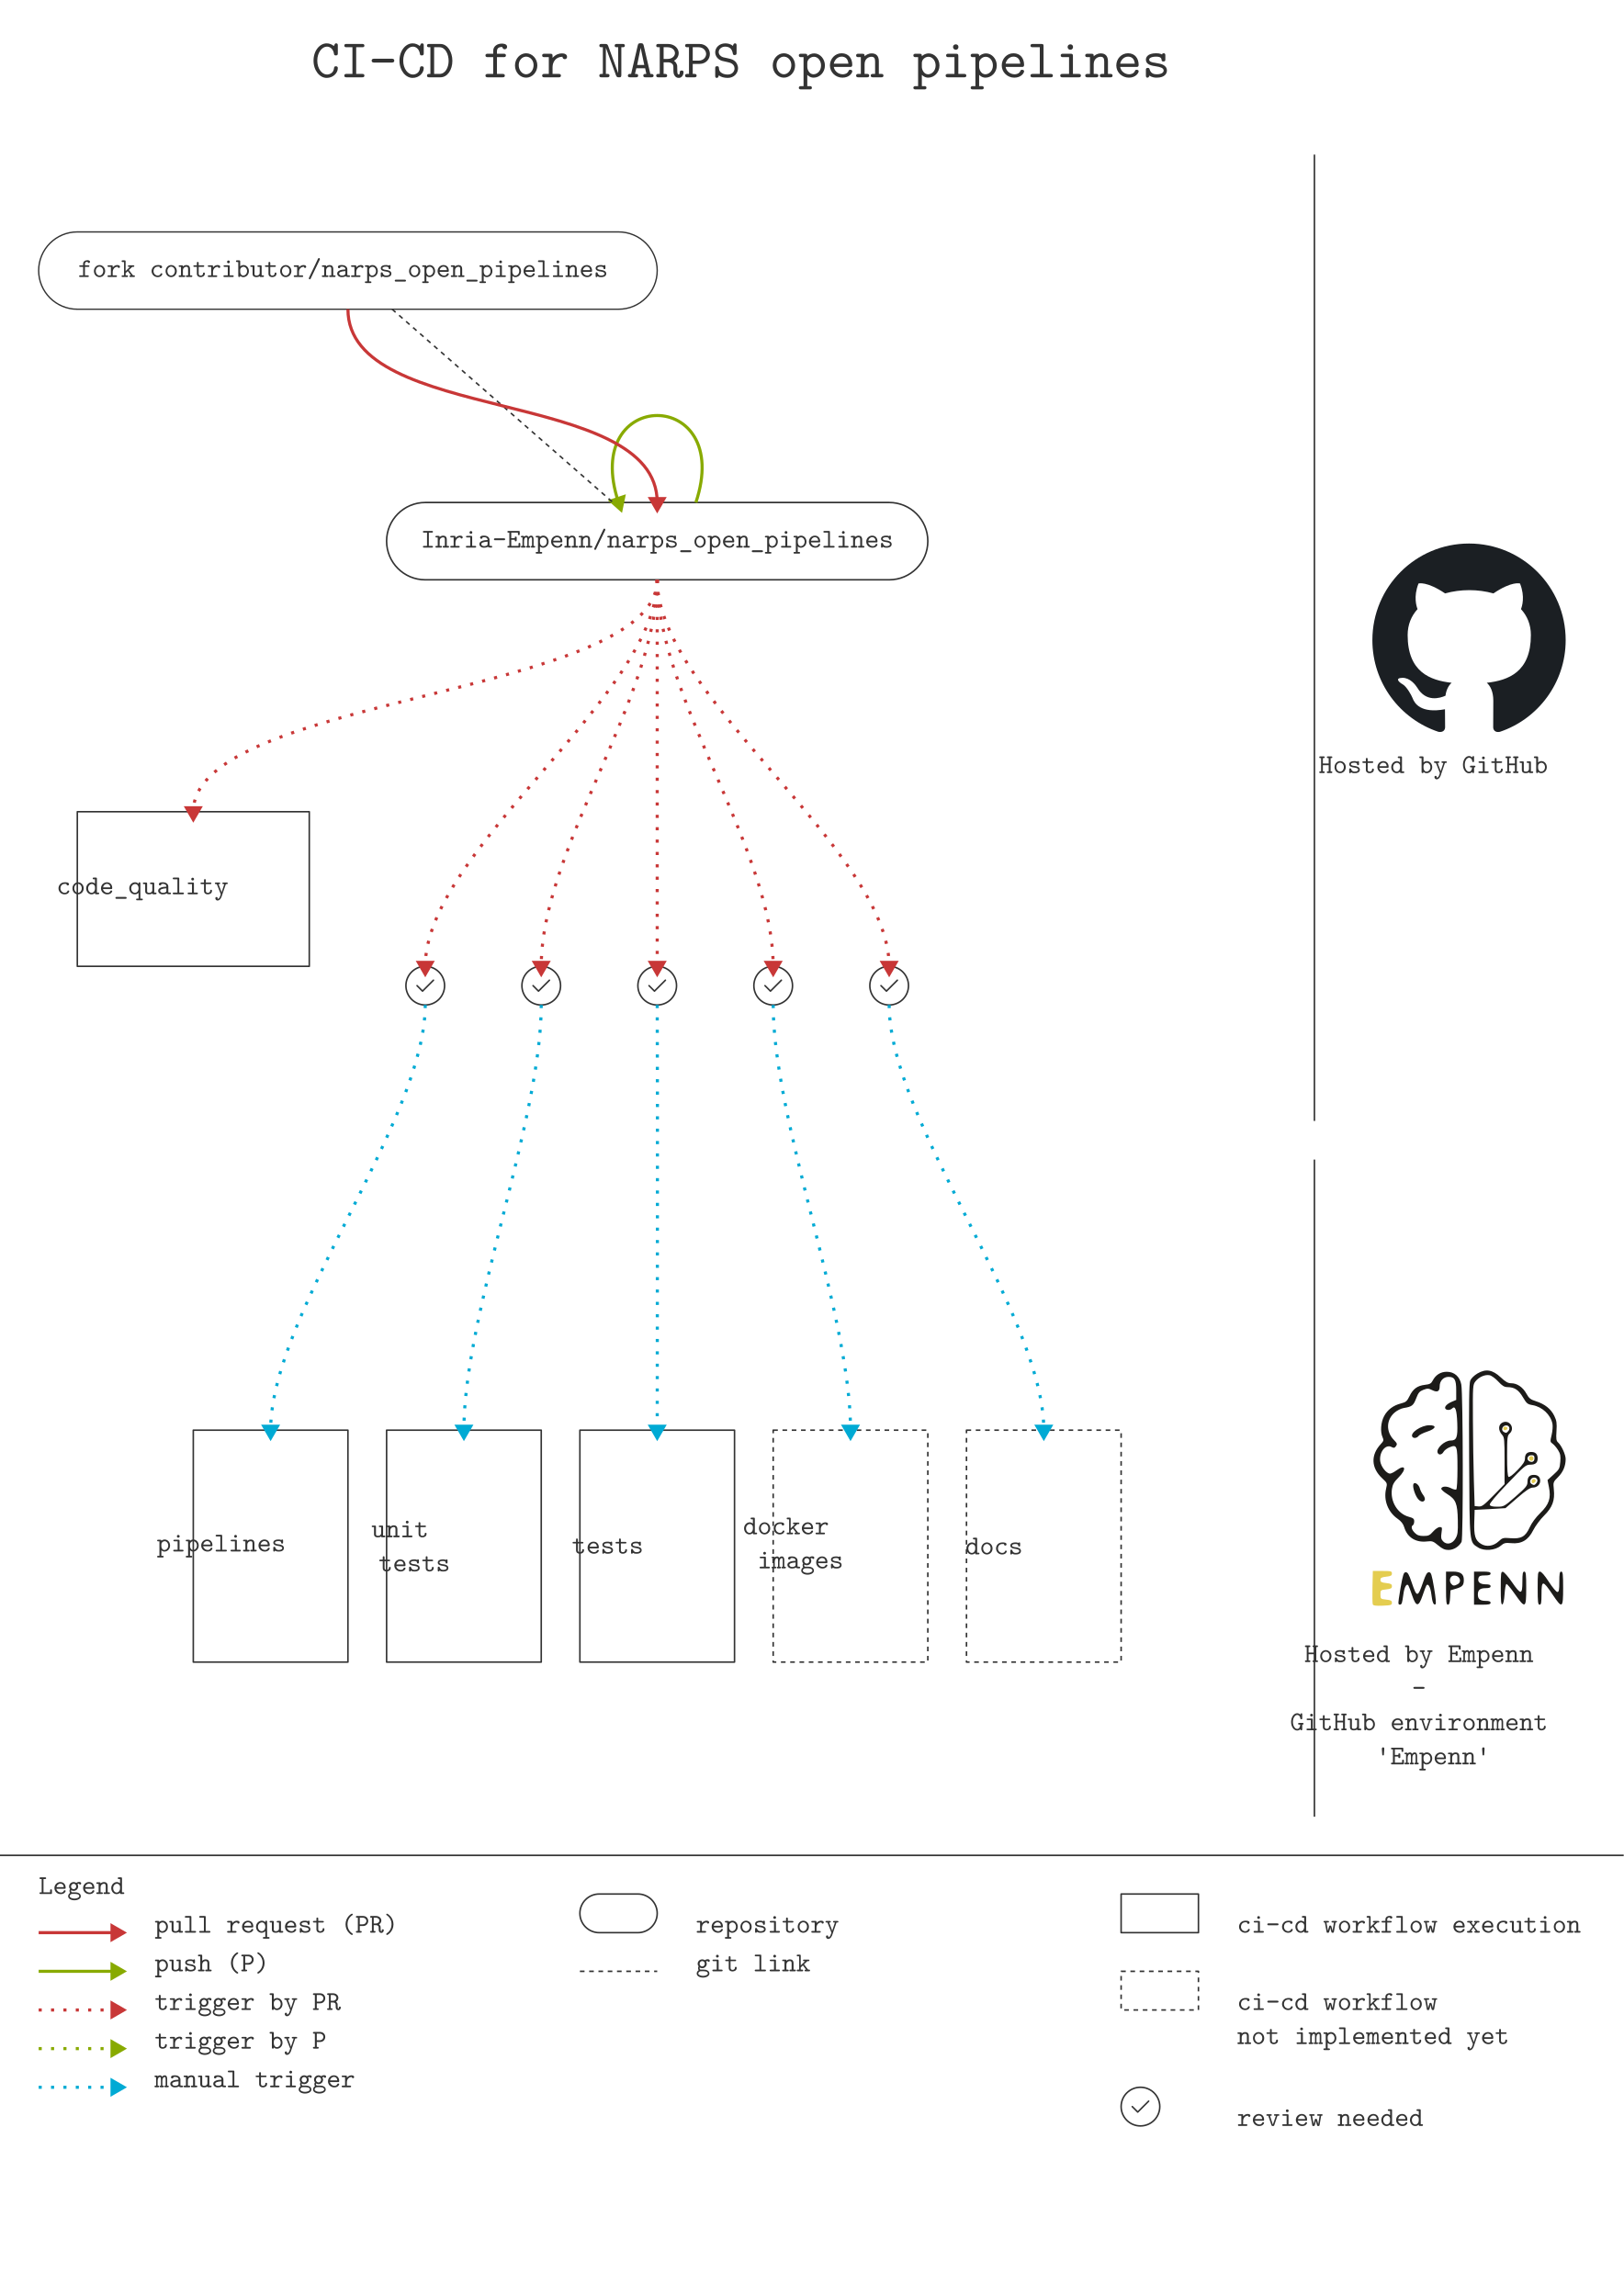
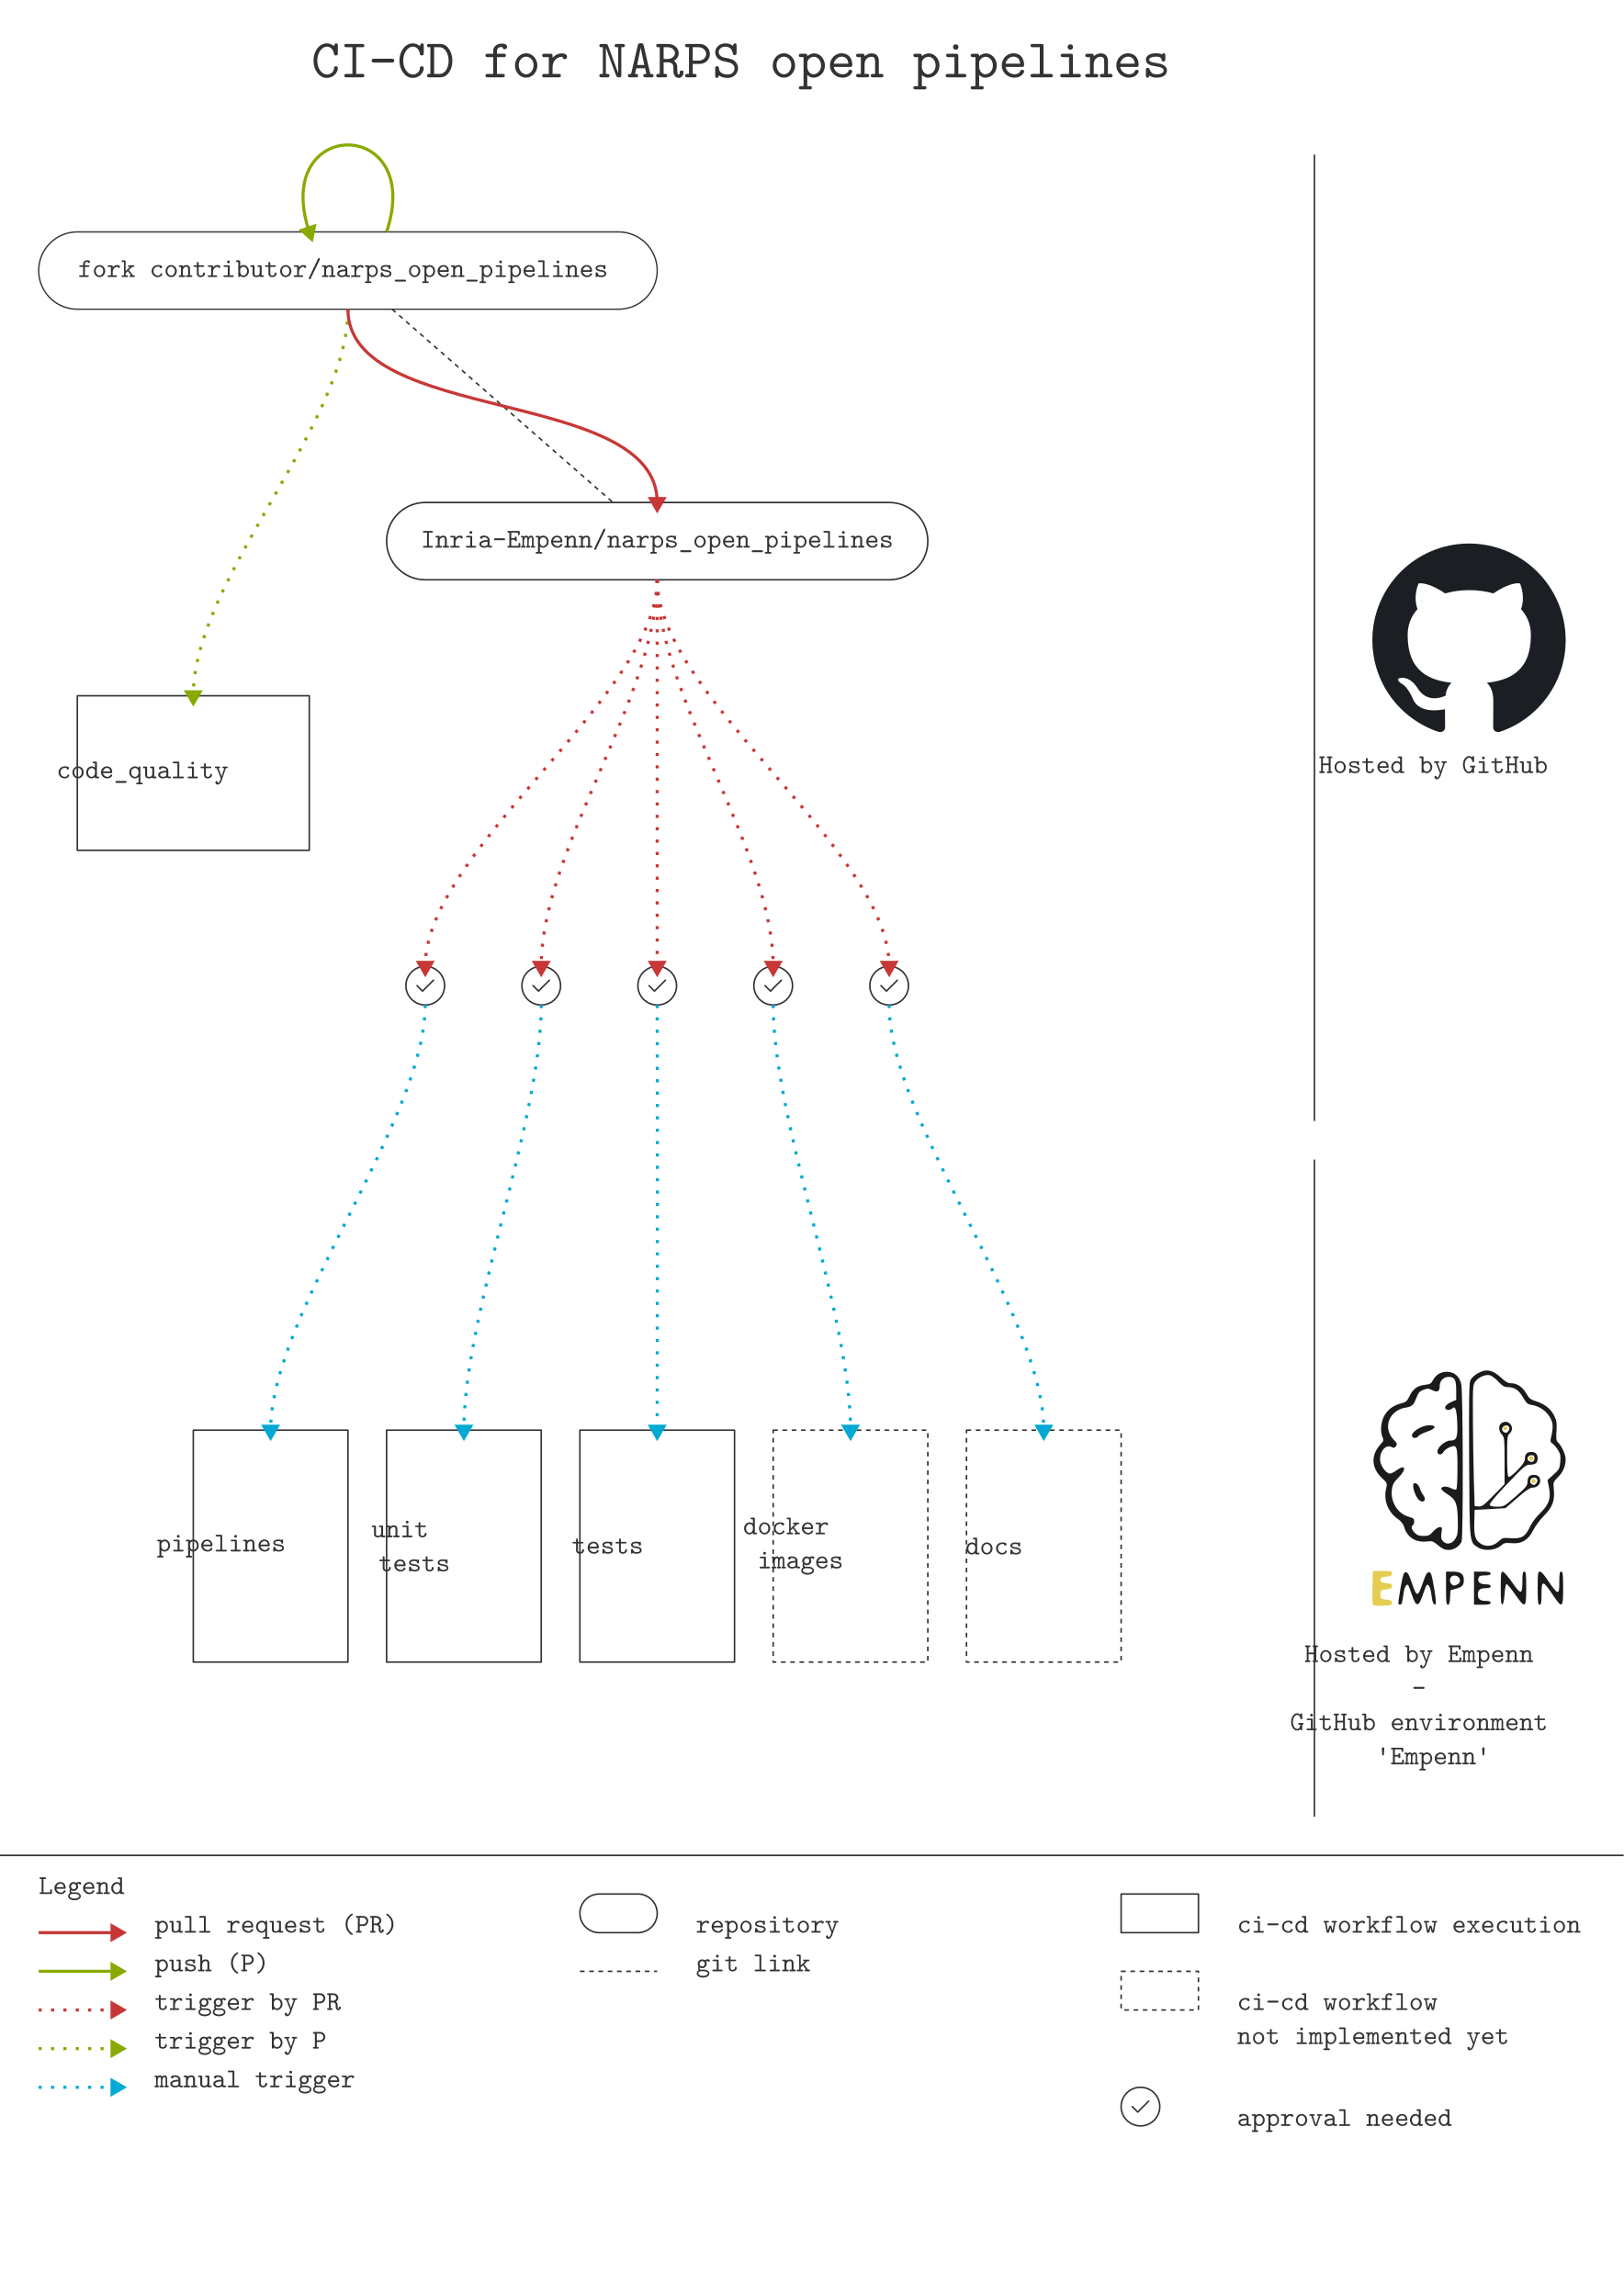
<svg xmlns="http://www.w3.org/2000/svg" xmlns:xlink="http://www.w3.org/1999/xlink" width="210mm" height="297mm" viewBox="0 0 210 297" version="1.1" id="svg5" xml:space="preserve">
  <defs id="defs2">
    <marker style="overflow:visible" id="TriangleStart" refX="0" refY="0" orient="auto-start-reverse" markerWidth="5.324" markerHeight="6.155" viewBox="0 0 5.324 6.155" preserveAspectRatio="xMidYMid">
      <path transform="scale(0.5)" style="fill:context-stroke;fill-rule:evenodd;stroke:context-stroke;stroke-width:1pt" d="M 5.77,0 -2.88,5 V -5 Z" id="path135" />
    </marker>
    <marker style="overflow:visible" id="TriangleStart-22" refX="0" refY="0" orient="auto-start-reverse" markerWidth="5.324" markerHeight="6.155" viewBox="0 0 5.324 6.155" preserveAspectRatio="xMidYMid">
      <path transform="scale(0.5)" style="fill:context-stroke;fill-rule:evenodd;stroke:context-stroke;stroke-width:1pt" d="M 5.77,0 -2.88,5 V -5 Z" id="path135-8" />
    </marker>
    <marker style="overflow:visible" id="TriangleStart-22-7" refX="0" refY="0" orient="auto-start-reverse" markerWidth="5.324" markerHeight="6.155" viewBox="0 0 5.324 6.155" preserveAspectRatio="xMidYMid">
      <path transform="scale(0.5)" style="fill:context-stroke;fill-rule:evenodd;stroke:context-stroke;stroke-width:1pt" d="M 5.77,0 -2.88,5 V -5 Z" id="path135-8-3" />
    </marker>
    <marker style="overflow:visible" id="TriangleStart-22-1" refX="0" refY="0" orient="auto-start-reverse" markerWidth="5.324" markerHeight="6.155" viewBox="0 0 5.324 6.155" preserveAspectRatio="xMidYMid">
      <path transform="scale(0.5)" style="fill:context-stroke;fill-rule:evenodd;stroke:context-stroke;stroke-width:1pt" d="M 5.77,0 -2.88,5 V -5 Z" id="path135-8-2" />
    </marker>
    <marker style="overflow:visible" id="TriangleStart-22-3" refX="0" refY="0" orient="auto-start-reverse" markerWidth="5.324" markerHeight="6.155" viewBox="0 0 5.324 6.155" preserveAspectRatio="xMidYMid">
      <path transform="scale(0.5)" style="fill:context-stroke;fill-rule:evenodd;stroke:context-stroke;stroke-width:1pt" d="M 5.77,0 -2.88,5 V -5 Z" id="path135-8-1" />
    </marker>
    <marker style="overflow:visible" id="TriangleStart-8-7" refX="0" refY="0" orient="auto-start-reverse" markerWidth="5.324" markerHeight="6.155" viewBox="0 0 5.324 6.155" preserveAspectRatio="xMidYMid">
      <path transform="scale(0.5)" style="fill:context-stroke;fill-rule:evenodd;stroke:context-stroke;stroke-width:1pt" d="M 5.77,0 -2.88,5 V -5 Z" id="path135-7-6" />
    </marker>
    <marker style="overflow:visible" id="TriangleStart-69" refX="0" refY="0" orient="auto-start-reverse" markerWidth="5.324" markerHeight="6.155" viewBox="0 0 5.324 6.155" preserveAspectRatio="xMidYMid">
      <path transform="scale(0.5)" style="fill:context-stroke;fill-rule:evenodd;stroke:context-stroke;stroke-width:1pt" d="M 5.77,0 -2.88,5 V -5 Z" id="path135-3" />
    </marker>
    <marker style="overflow:visible" id="TriangleStart-4" refX="0" refY="0" orient="auto-start-reverse" markerWidth="5.324" markerHeight="6.155" viewBox="0 0 5.324 6.155" preserveAspectRatio="xMidYMid">
      <path transform="scale(0.5)" style="fill:context-stroke;fill-rule:evenodd;stroke:context-stroke;stroke-width:1pt" d="M 5.77,0 -2.88,5 V -5 Z" id="path135-5" />
    </marker>
    <marker style="overflow:visible" id="TriangleStart-69-3" refX="0" refY="0" orient="auto-start-reverse" markerWidth="5.324" markerHeight="6.155" viewBox="0 0 5.324 6.155" preserveAspectRatio="xMidYMid">
      <path transform="scale(0.5)" style="fill:context-stroke;fill-rule:evenodd;stroke:context-stroke;stroke-width:1pt" d="M 5.77,0 -2.88,5 V -5 Z" id="path135-3-0" />
    </marker>
    <marker style="overflow:visible" id="TriangleStart-22-3-2" refX="0" refY="0" orient="auto-start-reverse" markerWidth="5.324" markerHeight="6.155" viewBox="0 0 5.324 6.155" preserveAspectRatio="xMidYMid">
      <path transform="scale(0.5)" style="fill:context-stroke;fill-rule:evenodd;stroke:context-stroke;stroke-width:1pt" d="M 5.77,0 -2.88,5 V -5 Z" id="path135-8-1-2" />
    </marker>
    <marker style="overflow:visible" id="TriangleStart-5" refX="0" refY="0" orient="auto-start-reverse" markerWidth="5.324" markerHeight="6.155" viewBox="0 0 5.324 6.155" preserveAspectRatio="xMidYMid">
      <path transform="scale(0.5)" style="fill:context-stroke;fill-rule:evenodd;stroke:context-stroke;stroke-width:1pt" d="M 5.77,0 -2.88,5 V -5 Z" id="path135-35" />
    </marker>
    <marker style="overflow:visible" id="TriangleStart-5-0" refX="0" refY="0" orient="auto-start-reverse" markerWidth="5.324" markerHeight="6.155" viewBox="0 0 5.324 6.155" preserveAspectRatio="xMidYMid">
      <path transform="scale(0.5)" style="fill:context-stroke;fill-rule:evenodd;stroke:context-stroke;stroke-width:1pt" d="M 5.77,0 -2.88,5 V -5 Z" id="path135-35-9" />
    </marker>
    <marker style="overflow:visible" id="TriangleStart-5-6" refX="0" refY="0" orient="auto-start-reverse" markerWidth="5.324" markerHeight="6.155" viewBox="0 0 5.324 6.155" preserveAspectRatio="xMidYMid">
      <path transform="scale(0.5)" style="fill:context-stroke;fill-rule:evenodd;stroke:context-stroke;stroke-width:1pt" d="M 5.77,0 -2.88,5 V -5 Z" id="path135-35-0" />
    </marker>
    <marker style="overflow:visible" id="TriangleStart-5-2" refX="0" refY="0" orient="auto-start-reverse" markerWidth="5.324" markerHeight="6.155" viewBox="0 0 5.324 6.155" preserveAspectRatio="xMidYMid">
      <path transform="scale(0.5)" style="fill:context-stroke;fill-rule:evenodd;stroke:context-stroke;stroke-width:1pt" d="M 5.77,0 -2.88,5 V -5 Z" id="path135-35-6" />
    </marker>
    <marker style="overflow:visible" id="TriangleStart-5-8" refX="0" refY="0" orient="auto-start-reverse" markerWidth="5.324" markerHeight="6.155" viewBox="0 0 5.324 6.155" preserveAspectRatio="xMidYMid">
      <path transform="scale(0.5)" style="fill:context-stroke;fill-rule:evenodd;stroke:context-stroke;stroke-width:1pt" d="M 5.77,0 -2.88,5 V -5 Z" id="path135-35-7" />
    </marker>
    <marker style="overflow:visible" id="TriangleStart-69-3-7" refX="0" refY="0" orient="auto-start-reverse" markerWidth="5.324" markerHeight="6.155" viewBox="0 0 5.324 6.155" preserveAspectRatio="xMidYMid">
      <path transform="scale(0.5)" style="fill:context-stroke;fill-rule:evenodd;stroke:context-stroke;stroke-width:1pt" d="M 5.77,0 -2.88,5 V -5 Z" id="path135-3-0-5" />
    </marker>
  </defs>
  <g id="layer2" transform="matrix(1.016466,0,0,1.03278,-1.565159,-1.52589)" style="display:none">
    <rect style="fill:#333333;stroke:none;stroke-width:0.337;stroke-linejoin:round;stroke-dasharray:0.337, 1.01;stroke-dashoffset:0;stroke-opacity:1" id="rect7611" width="167.246" height="251.748" x="1.54" y="1.477" />
    <rect style="fill:#333333;stroke:none;stroke-width:0.163;stroke-linejoin:round;stroke-dasharray:0.163, 0.49;stroke-dashoffset:0;stroke-opacity:1" id="rect7611-0" width="39.342" height="251.748" x="168.786" y="1.477" />
    <rect style="fill:#333333;stroke:none;stroke-width:0.141;stroke-linejoin:round;stroke-dasharray:0.141, 0.424;stroke-dashoffset:0;stroke-opacity:1" id="rect7611-0-1" width="206.598" height="35.826" x="1.54" y="253.225" />
  </g>
  <g id="layer1" style="display:inline">
    <g id="LOGO" transform="matrix(0.130172,0,0,0.130172,225.2673,5.163267)">
      <path class="cls-1" d="m 282.83,170.73 -0.27,-0.69 -26.14,-68.22 a 6.81,6.81 0 0 0 -2.69,-3.24 7,7 0 0 0 -8,0.43 7,7 0 0 0 -2.32,3.52 l -17.65,54 h -71.47 l -17.65,-54 a 6.86,6.86 0 0 0 -2.32,-3.53 7,7 0 0 0 -8,-0.43 6.87,6.87 0 0 0 -2.69,3.24 L 97.44,170 l -0.26,0.69 a 48.54,48.54 0 0 0 16.1,56.1 l 0.09,0.07 0.24,0.17 39.82,29.82 19.7,14.91 12,9.06 a 8.07,8.07 0 0 0 9.76,0 l 12,-9.06 19.7,-14.91 40.06,-30 0.1,-0.08 a 48.56,48.56 0 0 0 16.08,-56.04 z" id="path223" style="fill:#e24329" />
      <path class="cls-2" d="m 282.83,170.73 -0.27,-0.69 a 88.3,88.3 0 0 0 -35.15,15.8 L 190,229.25 c 19.55,14.79 36.57,27.64 36.57,27.64 l 40.06,-30 0.1,-0.08 a 48.56,48.56 0 0 0 16.1,-56.08 z" id="path225" style="fill:#fc6d26" />
      <path class="cls-3" d="m 153.43,256.89 19.7,14.91 12,9.06 a 8.07,8.07 0 0 0 9.76,0 l 12,-9.06 19.7,-14.91 c 0,0 -17.04,-12.89 -36.59,-27.64 -19.55,14.75 -36.57,27.64 -36.57,27.64 z" id="path227" style="fill:#fca326" />
      <path class="cls-2" d="M 132.58,185.84 A 88.19,88.19 0 0 0 97.44,170 l -0.26,0.69 a 48.54,48.54 0 0 0 16.1,56.1 l 0.09,0.07 0.24,0.17 39.82,29.82 c 0,0 17,-12.85 36.57,-27.64 z" id="path229" style="fill:#fc6d26" />
    </g>
    <text xml:space="preserve" style="font-size:4.939px;font-family:'Latin Modern Mono';-inkscape-font-specification:'Latin Modern Mono';text-align:justify;fill:#1a1a1a;stroke:none;stroke-width:0.2;stroke-linejoin:round" x="62.788" y="100.478" id="text959">
      <tspan id="tspan957" style="fill:#1a1a1a;stroke:none;stroke-width:0.2" x="62.788" y="100.478" />
    </text>
    <g id="g3404" transform="translate(-6.477173,-28.16126)">
      <rect style="fill:none;stroke:#333333;stroke-width:0.2;stroke-linejoin:round;stroke-opacity:1" id="rect903" width="70" height="10" x="56.477" y="93.161" rx="5" ry="5" />
      <text xml:space="preserve" style="font-size:3.528px;font-family:'Latin Modern Mono';-inkscape-font-specification:'Latin Modern Mono';text-align:justify;fill:#000000;stroke:none;stroke-width:0.2;stroke-linejoin:round" x="60.895" y="98.994" id="text1271">
        <tspan id="tspan1269" style="font-size:3.528px;fill:#333333;stroke-width:0.2" x="60.895" y="98.994">Inria-Empenn/narps_open_pipelines</tspan>
      </text>
    </g>
    <g id="g3399" transform="translate(48.52441,-36.70457)">
      <rect style="fill:none;stroke:#1a1a1a;stroke-width:0.2;stroke-linejoin:round" id="rect903-2" width="70" height="10" x="186.476" y="91.705" rx="5" ry="5" />
      <text xml:space="preserve" style="font-size:3.528px;font-family:'Latin Modern Mono';-inkscape-font-specification:'Latin Modern Mono';text-align:justify;fill:#000000;stroke:none;stroke-width:0.2;stroke-linejoin:round" x="196.596" y="97.391" id="text1271-0">
        <tspan id="tspan1269-2" style="font-size:3.528px;fill:#333333;stroke-width:0.2" x="196.596" y="97.391">mirror narps_open_pipelines</tspan>
      </text>
    </g>
    <g id="g2811" transform="translate(15.57815,-37.97872)">
      <rect style="fill:none;stroke:#333333;stroke-width:0.173;stroke-linejoin:round;stroke-opacity:1" id="rect903-3" width="80" height="10" x="-10.578" y="67.979" rx="5" ry="5" />
      <text xml:space="preserve" style="font-size:3.528px;font-family:'Latin Modern Mono';-inkscape-font-specification:'Latin Modern Mono';text-align:justify;fill:#000000;stroke:none;stroke-width:0.2;stroke-linejoin:round" x="-5.486" y="73.811" id="text1271-6">
        <tspan id="tspan1269-7" style="font-size:3.528px;fill:#333333;stroke-width:0.2" x="-5.486" y="73.811">fork contributor/narps_open_pipelines</tspan>
      </text>
    </g>
-     <path style="fill:none;stroke:#88aa00;stroke-width:0.4;stroke-linejoin:round;stroke-dasharray:none;marker-end:url(#TriangleStart)" d="M 90,65 C 95,50 75,50 80,65" id="path1633" />
+     <path style="fill:none;stroke:#88aa00;stroke-width:0.4;stroke-linejoin:round;stroke-dasharray:none;marker-end:url(#TriangleStart)" d="M 50,30 C 55,15 35,15 40,30" id="path1633" />
    <g id="g22067" transform="translate(-135,65)" style="stroke-width:0.2;stroke-dasharray:none">
      <rect style="fill:none;stroke:#333333;stroke-width:0.2;stroke-linejoin:round;stroke-dasharray:0.6,0.6;stroke-dashoffset:0" id="rect3644-5" width="20" height="30" x="235" y="120" />
      <text xml:space="preserve" style="font-size:3.528px;font-family:'Latin Modern Mono';-inkscape-font-specification:'Latin Modern Mono';text-align:center;text-anchor:middle;fill:#333333;stroke:none;stroke-width:0.2;stroke-linejoin:round;stroke-dasharray:none;stroke-dashoffset:0;stroke-opacity:1" x="245.004" y="133.469" id="text6556-6-4">
        <tspan style="text-align:center;text-anchor:middle;stroke-width:0.2;stroke-dasharray:none" x="245.004" y="133.469" id="tspan21783">docker</tspan>
        <tspan style="text-align:center;text-anchor:middle;stroke-width:0.2;stroke-dasharray:none" x="245.004" y="137.879" id="tspan21787">images</tspan>
      </text>
    </g>
    <g id="g22067-7" transform="translate(-110,65)" style="stroke-width:0.2;stroke-dasharray:none">
      <rect style="fill:none;stroke:#333333;stroke-width:0.2;stroke-linejoin:round;stroke-dasharray:0.6,0.6;stroke-dashoffset:0" id="rect3644-5-1" width="20" height="30" x="235" y="120" />
      <text xml:space="preserve" style="font-size:3.528px;font-family:'Latin Modern Mono';-inkscape-font-specification:'Latin Modern Mono';text-align:center;text-anchor:middle;fill:#333333;stroke:none;stroke-width:0.2;stroke-linejoin:round;stroke-dasharray:none;stroke-dashoffset:0;stroke-opacity:1" x="245.053" y="136.067" id="text6556-6-4-7">
        <tspan style="text-align:center;text-anchor:middle;stroke-width:0.2;stroke-dasharray:none" x="245.053" y="136.067" id="tspan21787-7">docs</tspan>
      </text>
    </g>
-     <g id="g6263" transform="translate(-54.77815,-42.48047)">
+     <g id="g6263" transform="translate(-54.77815,-57.48047)">
      <rect style="fill:none;stroke:#333333;stroke-width:0.2;stroke-linejoin:round;stroke-dasharray:none;stroke-dashoffset:0" id="rect3644-9" width="20" height="30" x="-167.48" y="64.778" transform="rotate(-90)" />
      <text xml:space="preserve" style="font-size:3.528px;font-family:'Latin Modern Mono';-inkscape-font-specification:'Latin Modern Mono';text-align:center;text-anchor:middle;fill:#333333;stroke:none;stroke-width:0.2;stroke-linejoin:round;stroke-dasharray:0.2, 0.6;stroke-dashoffset:0;stroke-opacity:1" x="79.693" y="158.156" id="text6076">
        <tspan style="text-align:center;text-anchor:middle;fill:#333333;stroke:none;stroke-width:0.2" x="79.693" y="158.156" id="tspan1066">code_quality</tspan>
      </text>
    </g>
-     <path style="fill:none;stroke:#c83737;stroke-width:0.4;stroke-linejoin:round;stroke-dasharray:0.4, 1.2;stroke-dashoffset:0;stroke-opacity:1;marker-end:url(#TriangleStart)" d="M 85,75 C 85,90 25,90 25,105" id="path3766" />
+     <path style="fill:none;stroke:#88aa00;stroke-width:0.4;stroke-linejoin:round;stroke-dasharray:0.4, 1.2;stroke-dashoffset:0;stroke-opacity:1;marker-end:url(#TriangleStart)" d="M 45,40 C 45,55 25,75 25,90" id="path3766" />
    <use x="0" y="0" xlink:href="#g12066" id="use12380-0" transform="translate(45)" style="display:inline" />
    <use x="0" y="0" xlink:href="#g12066" id="use12380-2" transform="translate(30)" style="display:inline" />
    <path style="display:inline;fill:none;stroke:#c83737;stroke-width:0.4;stroke-linejoin:round;stroke-dasharray:0.4, 1.2;stroke-dashoffset:0;stroke-opacity:1;marker-end:url(#TriangleStart-5-0)" d="m 85,75 c 0,15 15,35 15,50" id="path3766-6-3" />
    <path style="display:inline;fill:none;stroke:#c83737;stroke-width:0.4;stroke-linejoin:round;stroke-dasharray:0.4, 1.2;stroke-dashoffset:0;stroke-opacity:1;marker-end:url(#TriangleStart-5-6)" d="m 85,75 c 0,15 0,35 0,50" id="path3766-6-6" />
    <use x="0" y="0" xlink:href="#g12066" id="use12380" transform="translate(15)" />
    <path style="display:inline;fill:none;stroke:#c83737;stroke-width:0.4;stroke-linejoin:round;stroke-dasharray:0.4, 1.2;stroke-dashoffset:0;stroke-opacity:1;marker-end:url(#TriangleStart-5-2)" d="m 85,75 c 0,15 -15,35 -15,50" id="path3766-6-1" />
    <g id="g6564" transform="translate(-135.0286,65.70985)">
      <rect style="fill:none;stroke:#333333;stroke-width:0.2;stroke-linejoin:round;stroke-dasharray:none;stroke-dashoffset:0" id="rect3644-3" width="20" height="30" x="185.029" y="119.29" />
      <text xml:space="preserve" style="font-size:3.528px;font-family:'Latin Modern Mono';-inkscape-font-specification:'Latin Modern Mono';text-align:center;text-anchor:middle;fill:#333333;stroke:none;stroke-width:0.2;stroke-linejoin:round;stroke-dasharray:0.2, 0.6;stroke-dashoffset:0;stroke-opacity:1" x="195.101" y="133.142" id="text6556">
        <tspan id="tspan6554" style="text-align:center;text-anchor:middle;stroke-width:0.2" x="195.101" y="133.142">unit</tspan>
        <tspan style="text-align:center;text-anchor:middle;stroke-width:0.2" x="195.101" y="137.552" id="tspan6558">tests</tspan>
      </text>
    </g>
    <path style="fill:none;stroke:#00aad4;stroke-width:0.4;stroke-linejoin:round;stroke-dasharray:0.4, 1.2;stroke-dashoffset:0;stroke-opacity:1;marker-end:url(#TriangleStart-22)" d="m 70,130 c 0,15 -10,40 -10,55" id="path3766-9" />
    <g id="g7522" transform="translate(-136.7625,65.70985)">
      <rect style="fill:none;stroke:#333333;stroke-width:0.2;stroke-linejoin:round;stroke-dasharray:none;stroke-dashoffset:0" id="rect3644-7" width="20" height="30" x="211.762" y="119.29" />
      <text xml:space="preserve" style="font-size:3.528px;font-family:'Latin Modern Mono';-inkscape-font-specification:'Latin Modern Mono';text-align:center;text-anchor:middle;fill:#333333;stroke:none;stroke-width:0.2;stroke-linejoin:round;stroke-dasharray:0.2, 0.6;stroke-dashoffset:0;stroke-opacity:1" x="221.835" y="135.257" id="text6556-6">
        <tspan style="text-align:center;text-anchor:middle;stroke-width:0.2" x="221.835" y="135.257" id="tspan6558-2">tests</tspan>
      </text>
    </g>
    <g id="g6258" transform="translate(-133.7744,62.43531)">
      <rect style="fill:none;stroke:#333333;stroke-width:0.2;stroke-linejoin:round;stroke-dasharray:none;stroke-dashoffset:0" id="rect3644" width="20" height="30" x="158.774" y="122.565" />
      <text xml:space="preserve" style="font-size:3.528px;font-family:'Latin Modern Mono';-inkscape-font-specification:'Latin Modern Mono';text-align:center;text-anchor:middle;fill:#333333;stroke:none;stroke-width:0.2;stroke-linejoin:round;stroke-dasharray:0.2, 0.6;stroke-dashoffset:0;stroke-opacity:1" x="168.87" y="138.251" id="text6076-0">
        <tspan id="tspan6074-3" style="text-align:center;text-anchor:middle;fill:#333333;stroke:none;stroke-width:0.2" x="168.87" y="138.251">pipelines</tspan>
      </text>
    </g>
    <path style="fill:none;stroke:#00aad4;stroke-width:0.4;stroke-linejoin:round;stroke-dasharray:0.4, 1.2;stroke-dashoffset:0;stroke-opacity:1;marker-end:url(#TriangleStart-22-1)" d="m 85,130 c 0.066,15.08 0,40 0,55" id="path3766-9-9" />
    <use x="0" y="0" xlink:href="#g12066" id="use12380-23" transform="translate(60)" style="display:inline" />
    <path style="fill:none;stroke:#00aad4;stroke-width:0.4;stroke-linejoin:round;stroke-dasharray:0.4, 1.2;stroke-dashoffset:0;stroke-opacity:1;marker-end:url(#TriangleStart-22-3)" d="m 100,130 c 0,15 10,40 10,55" id="path3766-9-94" />
    <path style="fill:none;stroke:#00aad4;stroke-width:0.4;stroke-linejoin:round;stroke-dasharray:0.4, 1.2;stroke-dashoffset:0;stroke-opacity:1;marker-end:url(#TriangleStart-22-3-2)" d="m 115,130 c 0,15 20,40 20,55" id="path3766-9-94-6" />
    <text xml:space="preserve" style="font-size:3.528px;font-family:'Latin Modern Mono';-inkscape-font-specification:'Latin Modern Mono';text-align:justify;fill:#333333;stroke:none;stroke-width:0.2;stroke-linejoin:round;stroke-dasharray:0.2, 0.6;stroke-dashoffset:0;stroke-opacity:1" x="310" y="100" id="text6342-6">
      <tspan id="tspan6340-49" style="stroke-width:0.2" x="310" y="100">Hosted by GitLab</tspan>
    </text>
    <path style="fill:none;fill-rule:evenodd;stroke:#333333;stroke-width:0.2;stroke-linecap:butt;stroke-linejoin:miter;stroke-dasharray:0.6, 0.6;stroke-dashoffset:0;stroke-opacity:1" d="M 50.714,40 79.286,65" id="path4049" />
    <path style="fill:none;stroke:#c83737;stroke-width:0.4;stroke-linejoin:round;stroke-dasharray:none;stroke-dashoffset:0;marker-end:url(#TriangleStart)" d="m 45,40 c 0,15 40,10 40,25" id="path2861" />
    <path style="display:inline;fill:none;stroke:#c83737;stroke-width:0.4;stroke-linejoin:round;stroke-dasharray:0.4, 1.2;stroke-dashoffset:0;stroke-opacity:1;marker-end:url(#TriangleStart-5-8)" d="m 85,75 c 0,15 30,35 30,50" id="path3766-6-9" />
    <g id="g12066" style="display:inline;stroke-width:0.4;stroke-dasharray:none" transform="matrix(0.5,0,0,0.5,27.5,62.5)">
      <circle style="display:inline;fill:none;stroke:#333333;stroke-width:0.4;stroke-linejoin:round;stroke-dasharray:none;stroke-dashoffset:0;stroke-opacity:1" id="path7145" cx="55" cy="130" r="5" />
      <path style="fill:none;stroke:#333333;stroke-width:0.4;stroke-linecap:round;stroke-linejoin:round;stroke-dasharray:none;stroke-dashoffset:0;stroke-opacity:1" d="m 52.879,130 1.414,1.414 2.828,-2.828" id="path12061" />
    </g>
    <path style="fill:none;stroke:#00aad4;stroke-width:0.4;stroke-linejoin:round;stroke-dasharray:0.4, 1.2;stroke-dashoffset:0;stroke-opacity:1;marker-end:url(#TriangleStart-22-7)" d="m 55,130 c 0,15 -20,40 -20,55" id="path3766-9-6" />
    <path style="fill:none;stroke:#c83737;stroke-width:0.4;stroke-linejoin:round;stroke-dasharray:0.4, 1.2;stroke-dashoffset:0;stroke-opacity:1;marker-end:url(#TriangleStart-5)" d="m 85,75 c 0,15 -30,35 -30,50" id="path3766-6" />
  </g>
  <g id="layer3" style="display:inline">
    <text xml:space="preserve" style="font-size:3.528px;font-family:'Latin Modern Mono';-inkscape-font-specification:'Latin Modern Mono';text-align:justify;fill:#333333;stroke:none;stroke-width:0.2;stroke-linejoin:round;stroke-dasharray:0.2, 0.6;stroke-dashoffset:0;stroke-opacity:1" x="5" y="245" id="text6342-5">
      <tspan id="tspan6340-4" style="stroke-width:0.2" x="5" y="245">Legend</tspan>
    </text>
    <text xml:space="preserve" style="font-size:3.528px;font-family:'Latin Modern Mono';-inkscape-font-specification:'Latin Modern Mono';text-align:justify;fill:#333333;stroke:none;stroke-width:0.2;stroke-linejoin:round;stroke-dasharray:0.2, 0.6;stroke-dashoffset:0;stroke-opacity:1" x="20" y="250" id="text6342-5-8">
      <tspan id="tspan6340-4-6" style="stroke-width:0.2" x="20" y="250">pull request (PR)</tspan>
    </text>
    <text xml:space="preserve" style="font-size:7.056px;font-family:'Latin Modern Mono';-inkscape-font-specification:'Latin Modern Mono';text-align:center;text-anchor:middle;fill:#333333;stroke:none;stroke-width:0.2;stroke-linejoin:round;stroke-dasharray:0.2, 0.6;stroke-dashoffset:0;stroke-opacity:1" x="105.092" y="10" id="text6342-5-8-2">
      <tspan id="tspan6340-4-6-6" style="font-size:7.056px;text-align:center;text-anchor:middle;stroke-width:0.2" x="105.092" y="10">CI-CD for NARPS open pipelines</tspan>
    </text>
    <text xml:space="preserve" style="font-size:3.528px;font-family:'Latin Modern Mono';-inkscape-font-specification:'Latin Modern Mono';text-align:justify;fill:#333333;stroke:none;stroke-width:0.2;stroke-linejoin:round;stroke-dasharray:0.2, 0.6;stroke-dashoffset:0;stroke-opacity:1" x="20" y="255" id="text6342-5-8-8">
      <tspan id="tspan6340-4-6-8" style="stroke-width:0.2" x="20" y="255">push (P)</tspan>
    </text>
    <text xml:space="preserve" style="font-size:3.528px;font-family:'Latin Modern Mono';-inkscape-font-specification:'Latin Modern Mono';text-align:justify;fill:#333333;stroke:none;stroke-width:0.2;stroke-linejoin:round;stroke-dasharray:0.2, 0.6;stroke-dashoffset:0;stroke-opacity:1" x="20" y="260" id="text6342-5-8-4">
      <tspan id="tspan6340-4-6-3" style="stroke-width:0.2" x="20" y="260">trigger by PR</tspan>
    </text>
    <text xml:space="preserve" style="font-size:3.528px;font-family:'Latin Modern Mono';-inkscape-font-specification:'Latin Modern Mono';text-align:justify;fill:#333333;stroke:none;stroke-width:0.2;stroke-linejoin:round;stroke-dasharray:0.2, 0.6;stroke-dashoffset:0;stroke-opacity:1" x="90" y="250" id="text6342-5-8-9">
      <tspan id="tspan6340-4-6-2" style="stroke-width:0.2" x="90" y="250">repository</tspan>
    </text>
    <text xml:space="preserve" style="font-size:3.528px;font-family:'Latin Modern Mono';-inkscape-font-specification:'Latin Modern Mono';text-align:justify;fill:#333333;stroke:none;stroke-width:0.2;stroke-linejoin:round;stroke-dasharray:0.2, 0.6;stroke-dashoffset:0;stroke-opacity:1" x="160" y="250" id="text6342-5-8-4-0">
      <tspan id="tspan6340-4-6-3-6" style="stroke-width:0.2" x="160" y="250">ci-cd workflow execution</tspan>
    </text>
    <text xml:space="preserve" style="font-size:3.528px;font-family:'Latin Modern Mono';-inkscape-font-specification:'Latin Modern Mono';text-align:justify;display:inline;fill:#333333;stroke:none;stroke-width:0.2;stroke-linejoin:round;stroke-dasharray:0.2, 0.6;stroke-dashoffset:0;stroke-opacity:1" x="160" y="275" id="text6342-5-8-4-0-6">
-       <tspan id="tspan6340-4-6-3-6-7" style="stroke-width:0.2" x="160" y="275">review needed</tspan>
+       <tspan id="tspan6340-4-6-3-6-7" style="stroke-width:0.2" x="160" y="275">approval needed</tspan>
    </text>
    <text xml:space="preserve" style="font-size:3.528px;font-family:'Latin Modern Mono';-inkscape-font-specification:'Latin Modern Mono';text-align:justify;fill:#333333;stroke:none;stroke-width:0.2;stroke-linejoin:round;stroke-dasharray:0.2, 0.6;stroke-dashoffset:0;stroke-opacity:1" x="20" y="265" id="text6342-5-8-1">
      <tspan id="tspan6340-4-6-4" style="stroke-width:0.2" x="20" y="265">trigger by P</tspan>
    </text>
    <text xml:space="preserve" style="font-size:3.528px;font-family:'Latin Modern Mono';-inkscape-font-specification:'Latin Modern Mono';text-align:justify;fill:#333333;stroke:none;stroke-width:0.2;stroke-linejoin:round;stroke-dasharray:0.2, 0.6;stroke-dashoffset:0;stroke-opacity:1" x="90" y="255" id="text6342-5-8-1-8">
      <tspan id="tspan6340-4-6-4-9" style="stroke-width:0.2" x="90" y="255">git link</tspan>
    </text>
    <path style="fill:none;stroke:#c83737;stroke-width:0.4;stroke-linejoin:round;stroke-dasharray:none;stroke-dashoffset:0;marker-end:url(#TriangleStart-8-7)" d="M 5,250 H 15" id="path2861-9-5" />
    <path style="fill:none;stroke:#333333;stroke-width:0.2;stroke-linejoin:round;stroke-dasharray:none;stroke-dashoffset:0" d="M 0,240 H 210" id="path3542-5" />
    <path style="fill:none;stroke:#c83737;stroke-width:0.4;stroke-linejoin:round;stroke-dasharray:0.4, 1.2;stroke-dashoffset:0;stroke-opacity:1;marker-end:url(#TriangleStart-69)" d="M 5,260 H 15" id="path3766-7" />
    <path style="fill:none;stroke:#88aa00;stroke-width:0.4;stroke-linejoin:round;stroke-dasharray:0.4, 1.2;stroke-dashoffset:0;stroke-opacity:1;marker-end:url(#TriangleStart-69-3)" d="M 5,265 H 15" id="path3766-7-7" />
    <text xml:space="preserve" style="font-size:3.528px;font-family:'Latin Modern Mono';-inkscape-font-specification:'Latin Modern Mono';text-align:justify;display:inline;fill:#333333;stroke:none;stroke-width:0.2;stroke-linejoin:round;stroke-dasharray:0.2, 0.6;stroke-dashoffset:0;stroke-opacity:1" x="20" y="270" id="text6342-5-8-1-9">
      <tspan id="tspan6340-4-6-4-2" style="stroke-width:0.2" x="20" y="270">manual trigger</tspan>
    </text>
    <path style="display:inline;fill:none;stroke:#00aad4;stroke-width:0.4;stroke-linejoin:round;stroke-dasharray:0.4, 1.2;stroke-dashoffset:0;stroke-opacity:1;marker-end:url(#TriangleStart-69-3-7)" d="M 5,270 H 15" id="path3766-7-7-2" />
    <path style="fill:none;stroke:#88aa00;stroke-width:0.4;stroke-linejoin:round;stroke-dasharray:none;marker-end:url(#TriangleStart-4)" d="M 5,255 H 15" id="path1633-2" />
    <rect style="fill:none;stroke:#333333;stroke-width:0.2;stroke-linejoin:round;stroke-dasharray:none;stroke-dashoffset:0" id="rect3644-9-4" width="10" height="5" x="75" y="245" ry="2.5" />
    <rect style="fill:none;stroke:#333333;stroke-width:0.2;stroke-linejoin:round;stroke-dasharray:none;stroke-dashoffset:0" id="rect3644-9-4-4" width="10" height="5" x="145" y="245" />
    <text xml:space="preserve" style="font-size:3.528px;font-family:'Latin Modern Mono';-inkscape-font-specification:'Latin Modern Mono';text-align:justify;display:inline;fill:#333333;stroke:none;stroke-width:0.2;stroke-linejoin:round;stroke-dasharray:0.2, 0.6;stroke-dashoffset:0;stroke-opacity:1" x="160" y="260" id="text6342-5-8-4-0-7">
      <tspan id="tspan6340-4-6-3-6-3" style="stroke-width:0.2" x="160" y="260">ci-cd workflow</tspan>
      <tspan style="stroke-width:0.2" x="160" y="264.41" id="tspan32103">not implemented yet</tspan>
    </text>
    <rect style="display:inline;fill:none;stroke:#333333;stroke-width:0.2;stroke-linejoin:round;stroke-dasharray:0.6, 0.6;stroke-dashoffset:0" id="rect3644-9-4-4-6" width="10" height="5" x="145" y="255" />
    <path style="fill:#333333;stroke:#333333;stroke-width:0.2;stroke-linejoin:round;stroke-dasharray:0.6, 0.6;stroke-dashoffset:0;stroke-opacity:1" d="M 75,255 H 85" id="path10178" />
    <path fill-rule="evenodd" clip-rule="evenodd" d="m 189.995,70.308 c -6.906,0 -12.5,5.594 -12.5,12.5 0,5.531 3.578,10.203 8.547,11.859 0.625,0.109 0.859,-0.266 0.859,-0.594 0,-0.297 -0.016,-1.281 -0.016,-2.328 -3.141,0.578 -3.953,-0.766 -4.203,-1.469 -0.141,-0.359 -0.75,-1.469 -1.281,-1.766 -0.438,-0.234 -1.062,-0.813 -0.016,-0.828 0.984,-0.016 1.688,0.906 1.922,1.281 1.125,1.891 2.922,1.359 3.641,1.031 0.109,-0.812 0.438,-1.359 0.797,-1.672 -2.781,-0.313 -5.688,-1.391 -5.688,-6.172 0,-1.359 0.484,-2.484 1.281,-3.359 -0.125,-0.312 -0.562,-1.594 0.125,-3.312 0,0 1.047,-0.328 3.438,1.281 1,-0.281 2.062,-0.422 3.125,-0.422 1.062,0 2.125,0.141 3.125,0.422 2.391,-1.625 3.438,-1.281 3.438,-1.281 0.688,1.719 0.25,3 0.125,3.312 0.797,0.875 1.281,1.984 1.281,3.359 0,4.797 -2.922,5.859 -5.703,6.172 0.453,0.391 0.844,1.141 0.844,2.313 0,1.672 -0.016,3.016 -0.016,3.438 0,0.328 0.234,0.719 0.859,0.594 4.938,-1.656 8.516,-6.344 8.516,-11.859 0,-6.906 -5.594,-12.5 -12.5,-12.5 z" fill="#1b1f23" id="path353" style="stroke-width:1.562" />
    <path style="fill:#000000;stroke:#333333;stroke-width:0.2;stroke-linejoin:round;stroke-dasharray:none" d="M 170,20 V 145" id="path768" />
    <path style="fill:#000000;stroke:#333333;stroke-width:0.2;stroke-linejoin:round;stroke-dasharray:none" d="m 170,150 v 85" id="path768-3" />
    <g id="g6245" transform="matrix(0.6222538,0,0,0.6222538,59.06623,76.82281)">
      <path style="fill:#e4cd50;stroke-width:0.265" d="m 190.404,210.06 c -0.075,-0.196 -0.103,-1.839 -0.062,-3.65 l 0.075,-3.293 h 1.984 c 1.808,0 1.984,0.047 1.984,0.529 0,0.431 -0.22,0.554 -1.191,0.661 -0.97,0.108 -1.191,0.23 -1.191,0.661 0,0.431 0.22,0.554 1.191,0.661 0.97,0.108 1.191,0.23 1.191,0.661 0,0.431 -0.22,0.554 -1.191,0.661 -1.159,0.129 -1.191,0.157 -1.191,1.058 0,0.902 0.032,0.93 1.191,1.058 0.97,0.108 1.191,0.23 1.191,0.661 0,0.473 -0.202,0.537 -1.922,0.607 -1.425,0.058 -1.957,-0.015 -2.059,-0.279 z m 33.079,-25.341 c -0.267,-0.432 0.326,-0.967 0.679,-0.614 0.191,0.191 0.158,0.374 -0.109,0.595 -0.284,0.236 -0.433,0.241 -0.57,0.019 z m -0.537,-4.775 c -0.273,-0.441 0.341,-0.947 0.706,-0.582 0.305,0.305 0.114,0.87 -0.294,0.87 -0.128,0 -0.313,-0.129 -0.411,-0.288 z m -5.41,-6.459 c 0,-0.273 0.173,-0.402 0.463,-0.346 0.558,0.107 0.523,0.577 -0.052,0.697 -0.24,0.05 -0.411,-0.096 -0.411,-0.35 z" id="path6253" />
      <path style="fill:#1c1b19;stroke-width:0.265" d="m 195.745,209.925 c -0.069,-0.112 0.132,-1.63 0.447,-3.373 0.497,-2.747 0.641,-3.169 1.08,-3.169 0.396,0 0.656,0.444 1.191,2.039 1.1,3.282 1.283,3.278 2.426,-0.049 0.531,-1.547 0.797,-1.99 1.191,-1.99 0.442,0 0.578,0.418 1.064,3.249 0.346,2.02 0.46,3.309 0.301,3.407 -0.399,0.246 -0.669,-0.402 -0.862,-2.063 -0.175,-1.512 -0.69,-2.404 -1.05,-1.822 -0.097,0.156 -0.446,1.085 -0.776,2.063 -0.816,2.418 -1.345,2.418 -2.161,0 -0.33,-0.979 -0.679,-1.907 -0.776,-2.063 -0.354,-0.572 -0.863,0.29 -1.049,1.776 -0.102,0.819 -0.247,1.649 -0.322,1.844 -0.15,0.392 -0.508,0.469 -0.704,0.151 z m 9.884,-3.236 v -3.44 h 1.414 c 1.631,0 2.292,0.503 2.286,1.741 -0.006,1.102 -0.29,1.421 -1.609,1.809 l -1.165,0.343 -0.079,1.493 c -0.058,1.092 -0.183,1.493 -0.463,1.493 -0.316,0 -0.384,-0.611 -0.384,-3.44 z m 2.399,-0.803 c 1.038,-0.556 0.359,-1.97 -0.863,-1.797 -0.701,0.099 -0.971,1.079 -0.465,1.689 0.377,0.454 0.642,0.476 1.328,0.108 z m 3.422,0.803 v -3.44 h 1.72 c 1.352,0 1.72,0.085 1.72,0.397 0,0.293 -0.307,0.397 -1.173,0.397 -0.95,0 -1.206,0.103 -1.345,0.542 -0.254,0.801 0.326,1.31 1.492,1.31 0.736,0 1.026,0.112 1.026,0.397 0,0.283 -0.288,0.397 -1.005,0.397 -1.179,0 -1.64,0.372 -1.64,1.323 0,0.951 0.461,1.323 1.64,1.323 0.717,0 1.005,0.114 1.005,0.397 0,0.312 -0.367,0.397 -1.72,0.397 h -1.72 z m 5.556,0.003 c 0,-3.168 0.042,-3.473 0.461,-3.392 0.254,0.049 1.095,1.01 1.868,2.136 1.844,2.683 2.168,2.672 2.168,-0.07 0,-1.705 0.077,-2.117 0.397,-2.117 0.333,0 0.397,0.561 0.397,3.459 0,4.222 -0.187,4.314 -2.382,1.17 -0.812,-1.163 -1.591,-2.087 -1.73,-2.052 -0.139,0.035 -0.313,0.978 -0.386,2.096 -0.084,1.291 -0.253,2.073 -0.463,2.142 -0.253,0.084 -0.331,-0.705 -0.331,-3.372 z m 7.673,-0.003 c 0,-3.13 0.043,-3.44 0.474,-3.44 0.302,0 0.97,0.767 1.842,2.117 0.752,1.164 1.551,2.117 1.775,2.117 0.332,0 0.407,-0.389 0.407,-2.117 0,-1.705 0.077,-2.117 0.397,-2.117 0.332,0 0.397,0.559 0.397,3.44 0,4.2 -0.187,4.32 -2.153,1.389 -2.09,-3.115 -2.344,-3.12 -2.344,-0.051 0,1.691 -0.077,2.101 -0.397,2.101 -0.332,0 -0.397,-0.559 -0.397,-3.44 z m -20.673,-8.893 c -1.036,-0.866 -1.256,-0.943 -2.34,-0.816 -2.334,0.272 -4.091,-0.835 -4.735,-2.983 -0.204,-0.68 -0.636,-1.228 -1.373,-1.739 -1.986,-1.376 -2.94,-3.851 -2.392,-6.206 0.275,-1.183 0.27,-1.197 -0.789,-2.186 -2.323,-2.169 -2.435,-4.853 -0.3,-7.136 0.592,-0.633 0.638,-0.807 0.367,-1.402 -0.513,-1.125 -0.376,-3.091 0.306,-4.383 0.711,-1.348 1.918,-2.254 3.55,-2.665 0.993,-0.25 1.227,-0.452 1.732,-1.496 0.735,-1.518 1.641,-2.184 3.212,-2.361 1.01,-0.114 1.301,-0.272 1.612,-0.874 0.619,-1.196 1.645,-1.84 2.936,-1.84 1.564,0 2.707,1.007 3.012,2.652 0.373,2.014 0.422,32.044 0.053,32.716 -0.545,0.994 -1.646,1.674 -2.71,1.674 -0.759,0 -1.272,-0.229 -2.142,-0.956 z m 3.591,-1.424 c 0.462,-0.794 0.531,-1.328 0.485,-3.777 -0.065,-3.518 -0.411,-4.366 -2.235,-5.488 -0.723,-0.445 -1.267,-0.954 -1.209,-1.13 0.164,-0.5 1.136,-0.529 2.039,-0.062 0.451,0.233 0.935,0.352 1.076,0.265 0.149,-0.092 0.257,-1.924 0.257,-4.344 0,-4.8 -0.104,-5.074 -1.675,-4.418 -0.51,0.213 -1.061,0.636 -1.223,0.939 -0.339,0.633 -1.019,0.73 -1.231,0.175 -0.338,-0.88 1.436,-2.531 2.722,-2.533 1.226,-0.002 1.473,-0.657 1.364,-3.613 -0.104,-2.797 -0.42,-3.703 -1.067,-3.055 -0.391,0.391 -1.179,0.414 -1.409,0.041 -0.243,-0.394 0.35,-1.017 1.375,-1.445 l 0.881,-0.368 v -1.979 c 0,-2.235 -0.329,-2.811 -1.606,-2.811 -1.048,0 -1.833,0.838 -1.833,1.956 0,1.1 -0.48,1.335 -1.593,0.78 -0.719,-0.359 -0.951,-0.365 -1.789,-0.046 -0.806,0.307 -1.051,0.598 -1.506,1.789 -0.566,1.483 -0.87,1.717 -2.592,1.998 -0.555,0.09 -1.405,0.52 -1.915,0.968 -1.723,1.513 -1.783,3.946 -0.138,5.643 0.705,0.727 0.761,0.889 0.451,1.312 -0.293,0.4 -0.451,0.43 -0.927,0.175 -1.229,-0.658 -2.598,1.07 -2.344,2.959 0.151,1.125 1.295,2.573 2.033,2.573 0.236,0 0.832,-0.298 1.325,-0.661 1.896,-1.399 2.208,-0.294 0.422,1.493 -0.913,0.913 -1.204,1.426 -1.346,2.369 -0.388,2.588 1.168,5.149 3.513,5.781 0.917,0.247 1.115,0.413 1.115,0.936 0,0.35 -0.119,0.709 -0.265,0.799 -0.449,0.278 -0.294,0.92 0.385,1.6 0.495,0.495 0.93,0.649 1.825,0.649 1.012,0 1.288,-0.129 1.988,-0.926 0.447,-0.509 1.062,-0.926 1.367,-0.926 0.507,0 0.538,0.101 0.373,1.201 -0.144,0.962 -0.084,1.307 0.301,1.733 0.756,0.835 1.948,0.584 2.608,-0.551 z m -8.003,-8.534 c -0.597,-0.982 -0.963,-2.437 -0.715,-2.839 0.275,-0.446 1.114,0.166 1.312,0.959 0.099,0.393 0.403,0.999 0.677,1.347 0.274,0.348 0.432,0.804 0.352,1.013 -0.253,0.659 -1.084,0.413 -1.627,-0.48 z m -0.97,-12.623 c -0.503,-0.815 1.841,-2.392 3.554,-2.392 1.629,0 1.35,0.738 -0.508,1.343 -0.795,0.259 -1.582,0.658 -1.749,0.887 -0.339,0.463 -1.056,0.553 -1.298,0.162 z m 13.698,23.034 c -1.857,-1.166 -1.788,-0.511 -1.886,-18.109 -0.067,-12.021 -0.01,-16.022 0.234,-16.613 0.186,-0.449 0.817,-1.068 1.49,-1.463 1.749,-1.025 3.127,-0.796 4.838,0.805 1.006,0.941 1.508,1.223 2.178,1.224 1.227,0.001 2.418,0.816 3.158,2.158 0.535,0.97 0.846,1.217 2.007,1.59 1.84,0.591 3.099,1.6 3.796,3.04 0.482,0.995 0.555,1.51 0.45,3.149 -0.107,1.661 -0.052,2.026 0.357,2.396 0.697,0.631 1.554,2.523 1.553,3.427 -0.003,1.443 -0.534,2.704 -1.577,3.748 -1.019,1.019 -1.036,1.067 -0.884,2.532 0.241,2.335 -0.283,3.757 -2.02,5.476 -0.808,0.8 -1.827,2.17 -2.264,3.043 -1.03,2.059 -2.437,2.886 -4.566,2.684 -1.221,-0.116 -1.492,-0.047 -2.216,0.562 -1.13,0.95 -3.42,1.124 -4.648,0.353 z m 4.252,-1.295 c 0.773,-0.729 0.935,-0.773 2.439,-0.654 2.25,0.178 3.128,-0.317 4.014,-2.264 0.418,-0.918 1.267,-2.069 2.181,-2.958 1.838,-1.786 2.275,-3.087 1.813,-5.388 l -0.296,-1.475 1.265,-1.146 c 1.173,-1.062 1.274,-1.255 1.389,-2.638 0.101,-1.217 0.016,-1.666 -0.459,-2.435 -0.32,-0.518 -0.831,-1.116 -1.134,-1.329 -0.523,-0.366 -0.534,-0.462 -0.206,-1.831 0.191,-0.794 0.268,-1.836 0.172,-2.316 -0.38,-1.899 -2.127,-3.534 -4.144,-3.878 -1.037,-0.177 -1.23,-0.335 -1.998,-1.643 -0.9,-1.533 -1.739,-2.083 -3.212,-2.103 -0.663,-0.009 -1.095,-0.273 -1.925,-1.173 -0.589,-0.639 -1.395,-1.223 -1.791,-1.299 -0.951,-0.182 -2.214,0.368 -2.926,1.273 -0.559,0.711 -0.573,0.914 -0.538,8.036 0.02,4.019 0.109,9.688 0.198,12.598 l 0.163,5.292 0.8,0.078 c 0.699,0.069 1.091,-0.219 3.109,-2.281 l 2.309,-2.359 v -4.846 c 0,-4.406 -0.046,-4.895 -0.506,-5.392 -0.871,-0.94 -0.824,-2.153 0.099,-2.574 1.452,-0.661 2.653,1.218 1.466,2.292 -0.487,0.44 -0.529,0.815 -0.529,4.656 0,2.863 0.096,4.236 0.304,4.365 0.181,0.112 0.934,-0.463 1.852,-1.413 1.163,-1.204 1.548,-1.792 1.548,-2.369 0,-0.95 0.427,-1.402 1.323,-1.402 0.874,0 1.323,0.449 1.323,1.323 0,0.938 -0.459,1.323 -1.577,1.323 -0.869,0 -1.234,0.306 -4.735,3.975 -2.477,2.596 -3.741,4.111 -3.644,4.366 0.106,0.276 0.56,0.39 1.553,0.39 1.377,0 1.449,-0.04 3.845,-2.135 2.134,-1.867 2.441,-2.243 2.441,-2.99 0,-1.034 0.405,-1.49 1.323,-1.49 0.844,0 1.323,0.444 1.323,1.225 0,0.802 -0.68,1.421 -1.561,1.421 -0.532,0 -1.389,0.572 -3.169,2.117 -1.342,1.164 -2.463,2.133 -2.493,2.153 -0.029,0.02 -1.482,0.109 -3.228,0.198 l -3.175,0.163 -0.077,2.499 c -0.088,2.877 0.195,3.814 1.379,4.557 1.128,0.708 2.611,0.499 3.691,-0.52 z m 7.837,-12.09 c 0.471,-0.568 0.122,-1.248 -0.589,-1.146 -0.678,0.097 -0.962,0.966 -0.427,1.306 0.496,0.314 0.641,0.292 1.015,-0.159 z m -0.394,-5.166 c 0,-0.524 -0.134,-0.658 -0.658,-0.658 -0.743,0 -1.083,0.844 -0.493,1.225 0.611,0.394 1.151,0.128 1.151,-0.567 z m -5.427,-5.682 c 0.471,-0.568 0.122,-1.248 -0.589,-1.146 -0.678,0.097 -0.962,0.966 -0.427,1.306 0.496,0.314 0.641,0.292 1.015,-0.159 z" id="path6247" />
    </g>
    <text xml:space="preserve" style="font-size:3.528px;font-family:'Latin Modern Mono';-inkscape-font-specification:'Latin Modern Mono';text-align:center;text-anchor:middle;fill:#333333;stroke:none;stroke-width:0.2;stroke-linejoin:round;stroke-dasharray:0.2, 0.6;stroke-dashoffset:0;stroke-opacity:1" x="190" y="215" id="text6342">
      <tspan id="tspan6340" style="text-align:center;text-anchor:middle;stroke-width:0.2" x="190" y="215">Hosted by Empenn</tspan>
      <tspan style="text-align:center;text-anchor:middle;stroke-width:0.2" x="190" y="219.41" id="tspan9309">-</tspan>
      <tspan style="text-align:center;text-anchor:middle;stroke-width:0.2" x="190" y="223.819" id="tspan9307">GitHub environment</tspan>
      <tspan style="text-align:center;text-anchor:middle;stroke-width:0.2" x="190" y="228.229" id="tspan9311">'Empenn'</tspan>
    </text>
    <text xml:space="preserve" style="font-size:3.528px;font-family:'Latin Modern Mono';-inkscape-font-specification:'Latin Modern Mono';text-align:center;text-anchor:middle;fill:#333333;stroke:none;stroke-width:0.2;stroke-linejoin:round;stroke-dasharray:0.2, 0.6;stroke-dashoffset:0;stroke-opacity:1" x="190" y="100" id="text6342-6-5">
      <tspan id="tspan6340-49-0" style="text-align:center;text-anchor:middle;stroke-width:0.2" x="190" y="100">Hosted by GitHub</tspan>
    </text>
    <g id="g11909" transform="translate(85,-15)">
      <circle style="fill:none;stroke:#333333;stroke-width:0.2;stroke-linejoin:round;stroke-dasharray:none;stroke-dashoffset:0;stroke-opacity:1" id="path7792" cx="62.5" cy="287.5" r="2.5" />
      <path style="display:inline;fill:none;stroke:#333333;stroke-width:0.2;stroke-linecap:round;stroke-linejoin:round;stroke-dasharray:none;stroke-dashoffset:0;stroke-opacity:1" d="m 61.439,287.5 0.707,0.707 1.414,-1.414" id="path11904" />
    </g>
  </g>
</svg>
